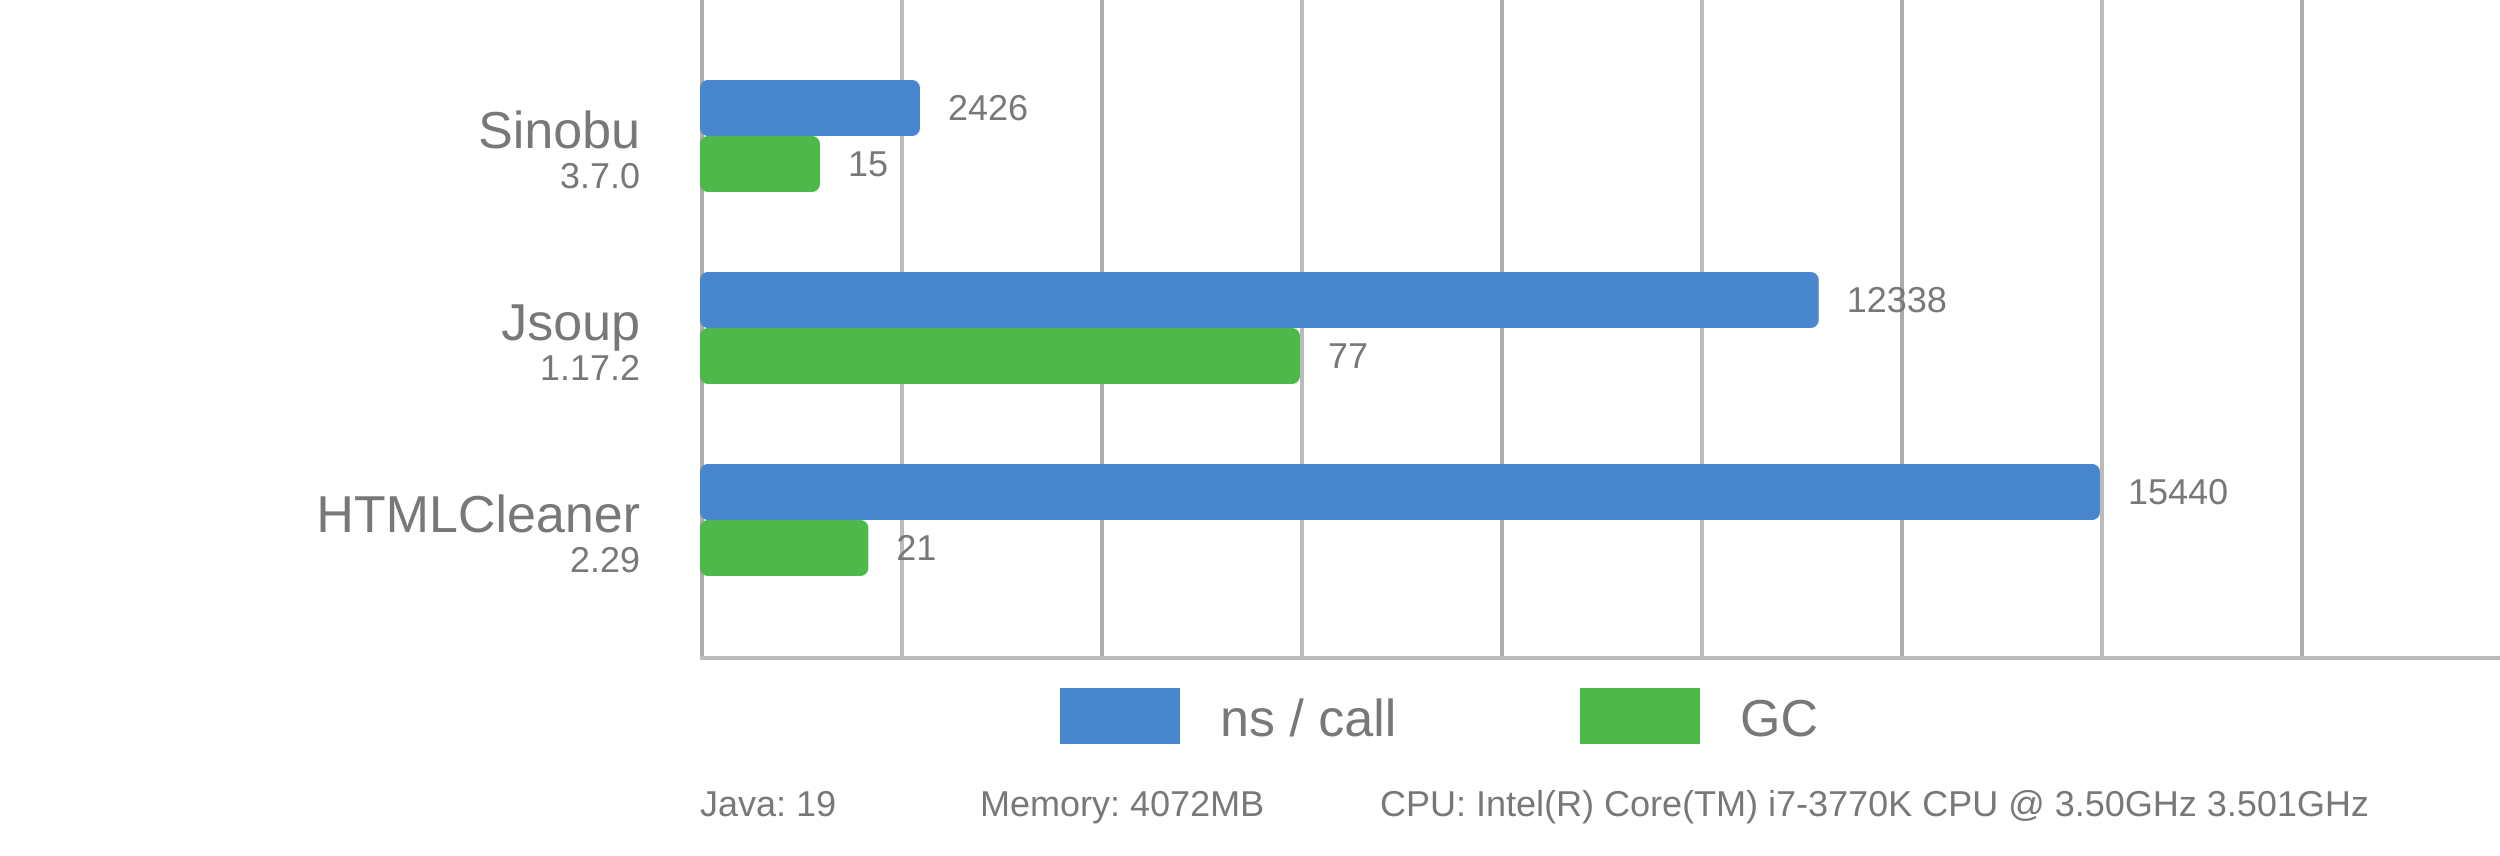
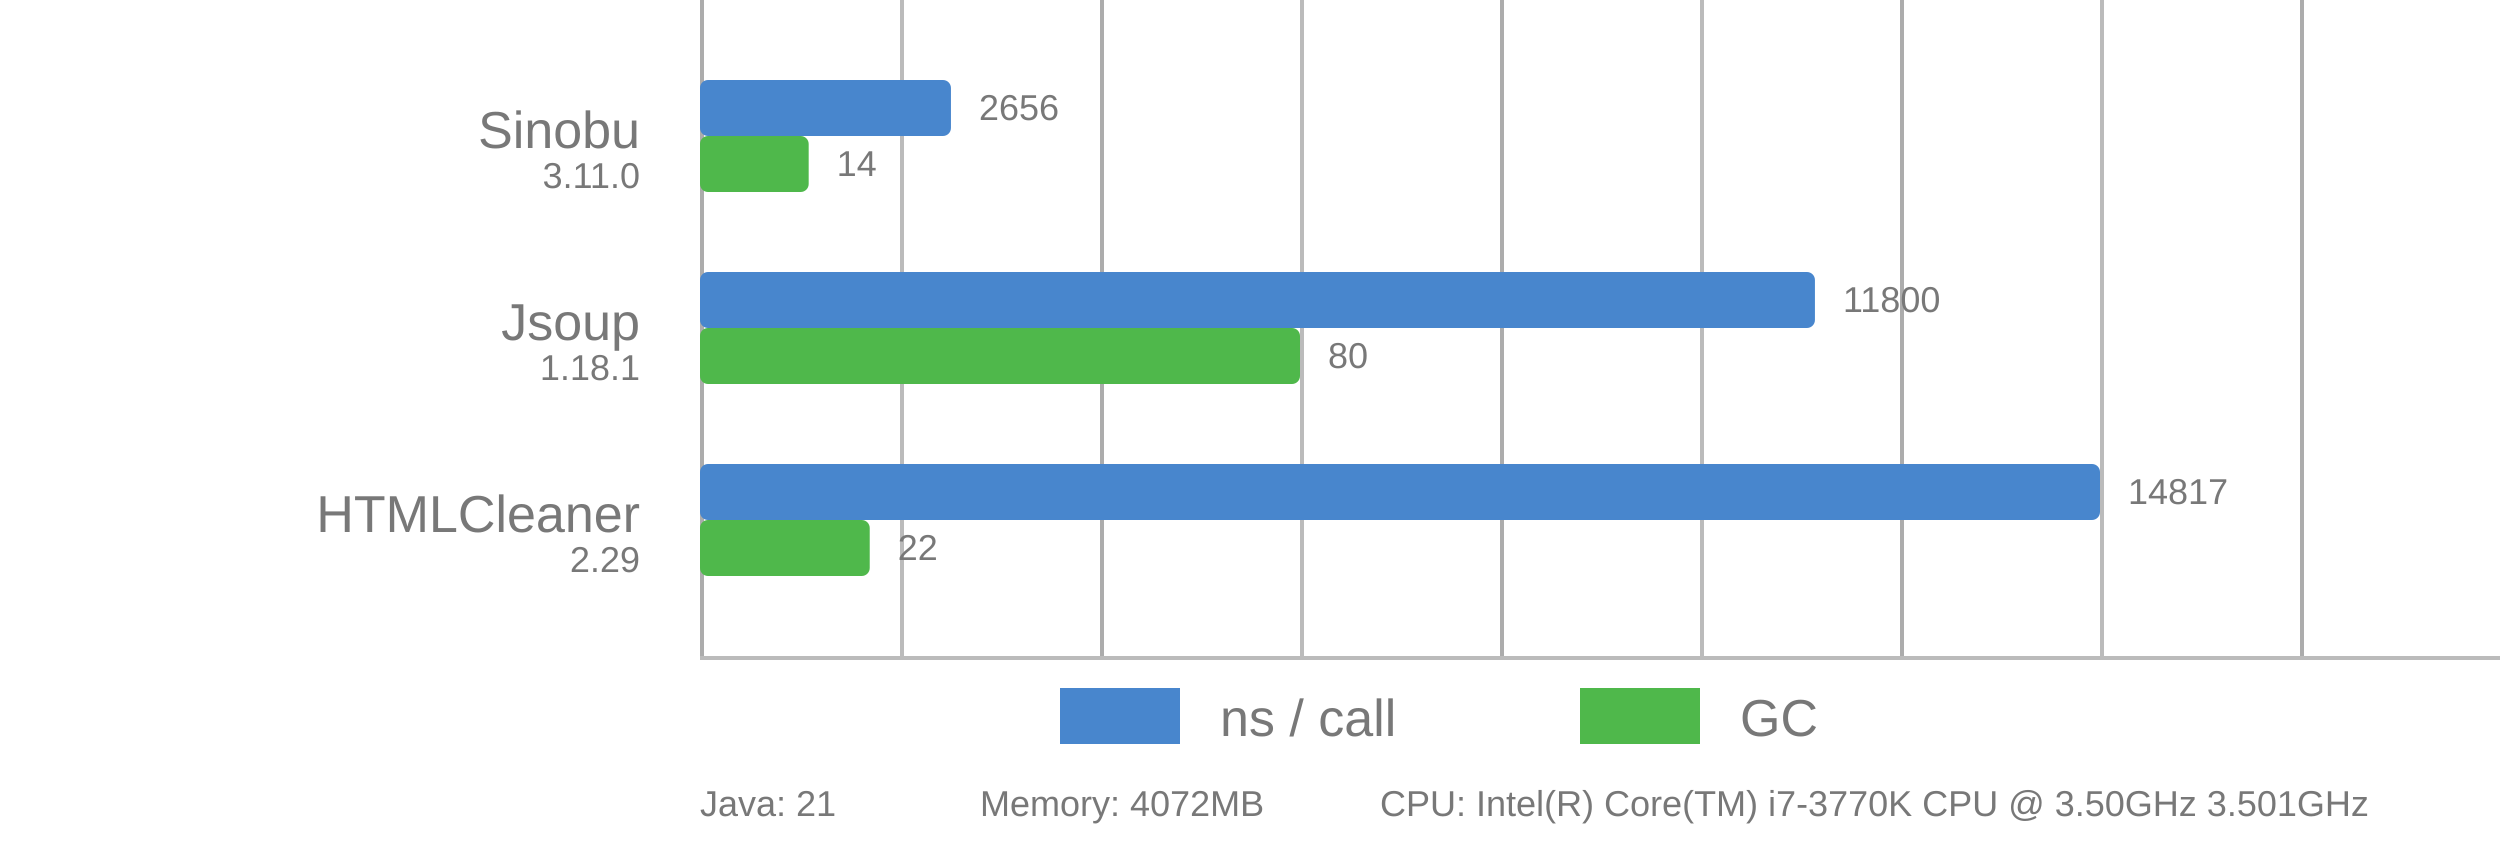
<svg xmlns="http://www.w3.org/2000/svg" viewBox="0 0 625 214">
  <style>
      text {
          font-family: Arial;
          font-size: 13px;
          fill: #787878;
      }

      .desc {
          font-size: 9px;
      }

      .vline {
          fill: #acacac;
          stroke: none;
          stroke-width: 0;
      }

      .subline {
          fill: #bbb;
          stroke: none;
          stroke-width: 0;
      }

      .call {
          fill: #4886CD;
          stroke-linejoin: round;
          height: 14px;
      }

      .gc {
          fill: #4FB84B;
          stroke-linejoin: round;
          height: 14px;
      }
  </style>
  <g>
    <rect x="175" y="0" width="1" height="164" class="vline" />
    <rect x="275" y="0" width="1" height="164" class="vline" />
    <rect x="375" y="0" width="1" height="164" class="vline" />
    <rect x="475" y="0" width="1" height="164" class="vline" />
    <rect x="575" y="0" width="1" height="164" class="vline" />
    <rect x="225" y="0" width="1" height="164" class="subline" />
    <rect x="325" y="0" width="1" height="164" class="subline" />
    <rect x="425" y="0" width="1" height="164" class="subline" />
    <rect x="525" y="0" width="1" height="164" class="subline" />
    <rect x="175" y="164" width="450" height="1" class="subline" />
    <rect x="265" y="172" width="30" class="call" />
    <text x="305" y="184">ns / call</text>
    <rect x="395" y="172" width="30" class="gc" />
    <text x="435" y="184">GC</text>
  </g>
-   <rect x="175" y="20" width="54.994" rx="2" ry="2" class="call" />
-   <rect x="175" y="34" width="30" rx="2" ry="2" class="gc" />
+   <rect x="175" y="20" width="62.739" rx="2" ry="2" class="call" />
+   <rect x="175" y="34" width="27.171" rx="2" ry="2" class="gc" />
  <text x="160" y="37" text-anchor="end">Sinobu</text>
-   <text x="160" y="47" text-anchor="end" class="desc">3.7.0</text>
-   <text x="236.994" y="30" class="desc">2426</text>
-   <text x="212" y="44" class="desc">15</text>
-   <rect x="175" y="68" width="279.683" rx="2" ry="2" class="call" />
+   <text x="160" y="47" text-anchor="end" class="desc">3.11.0</text>
+   <text x="244.739" y="30" class="desc">2656</text>
+   <text x="209.171" y="44" class="desc">14</text>
+   <rect x="175" y="68" width="278.734" rx="2" ry="2" class="call" />
  <rect x="175" y="82" width="150" rx="2" ry="2" class="gc" />
  <text x="160" y="85" text-anchor="end">Jsoup</text>
-   <text x="160" y="95" text-anchor="end" class="desc">1.17.2</text>
-   <text x="461.683" y="78" class="desc">12338</text>
-   <text x="332" y="92" class="desc">77</text>
+   <text x="160" y="95" text-anchor="end" class="desc">1.18.1</text>
+   <text x="460.734" y="78" class="desc">11800</text>
+   <text x="332" y="92" class="desc">80</text>
  <rect x="175" y="116" width="350" rx="2" ry="2" class="call" />
-   <rect x="175" y="130" width="42.078" rx="2" ry="2" class="gc" />
+   <rect x="175" y="130" width="42.432" rx="2" ry="2" class="gc" />
  <text x="160" y="133" text-anchor="end">HTMLCleaner</text>
  <text x="160" y="143" text-anchor="end" class="desc">2.29</text>
-   <text x="532" y="126" class="desc">15440</text>
-   <text x="224.078" y="140" class="desc">21</text>
-   <text x="175" y="204" class="desc">Java: 19</text>
+   <text x="532" y="126" class="desc">14817</text>
+   <text x="224.432" y="140" class="desc">22</text>
+   <text x="175" y="204" class="desc">Java: 21</text>
  <text x="245" y="204" class="desc">Memory: 4072MB</text>
  <text x="345" y="204" class="desc">CPU: Intel(R) Core(TM) i7-3770K CPU @ 3.50GHz 3.501GHz</text>
</svg>
